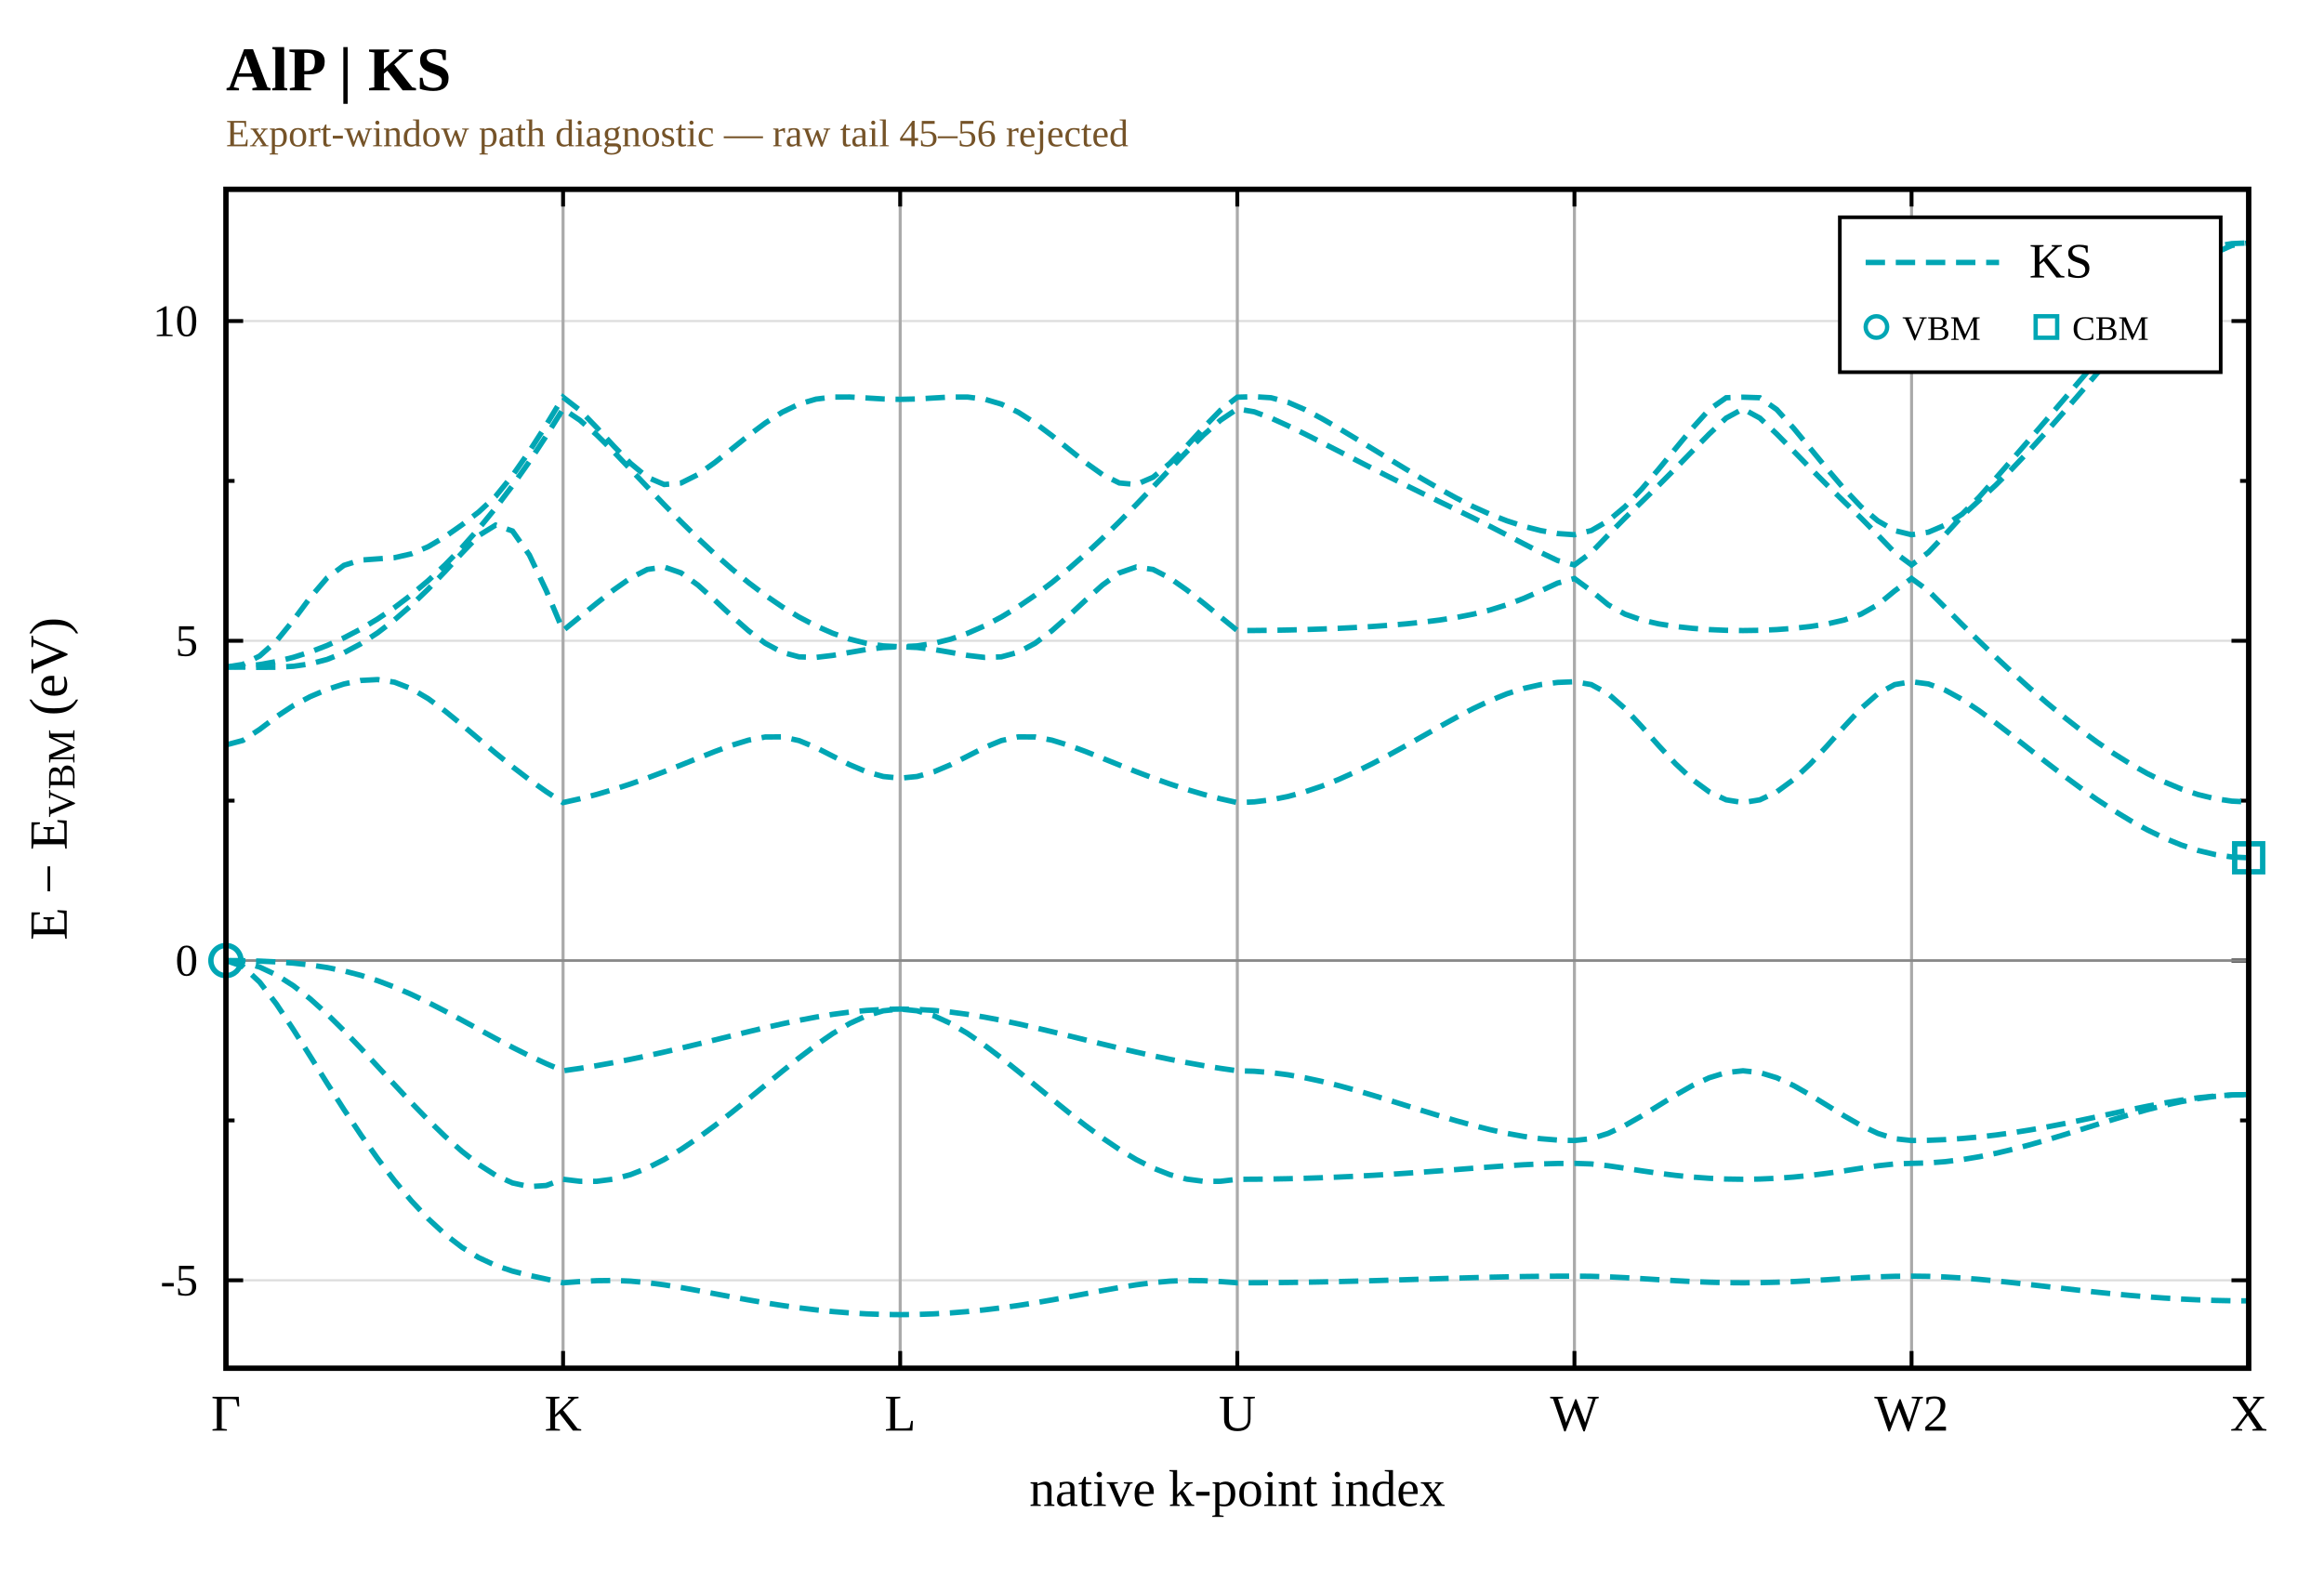
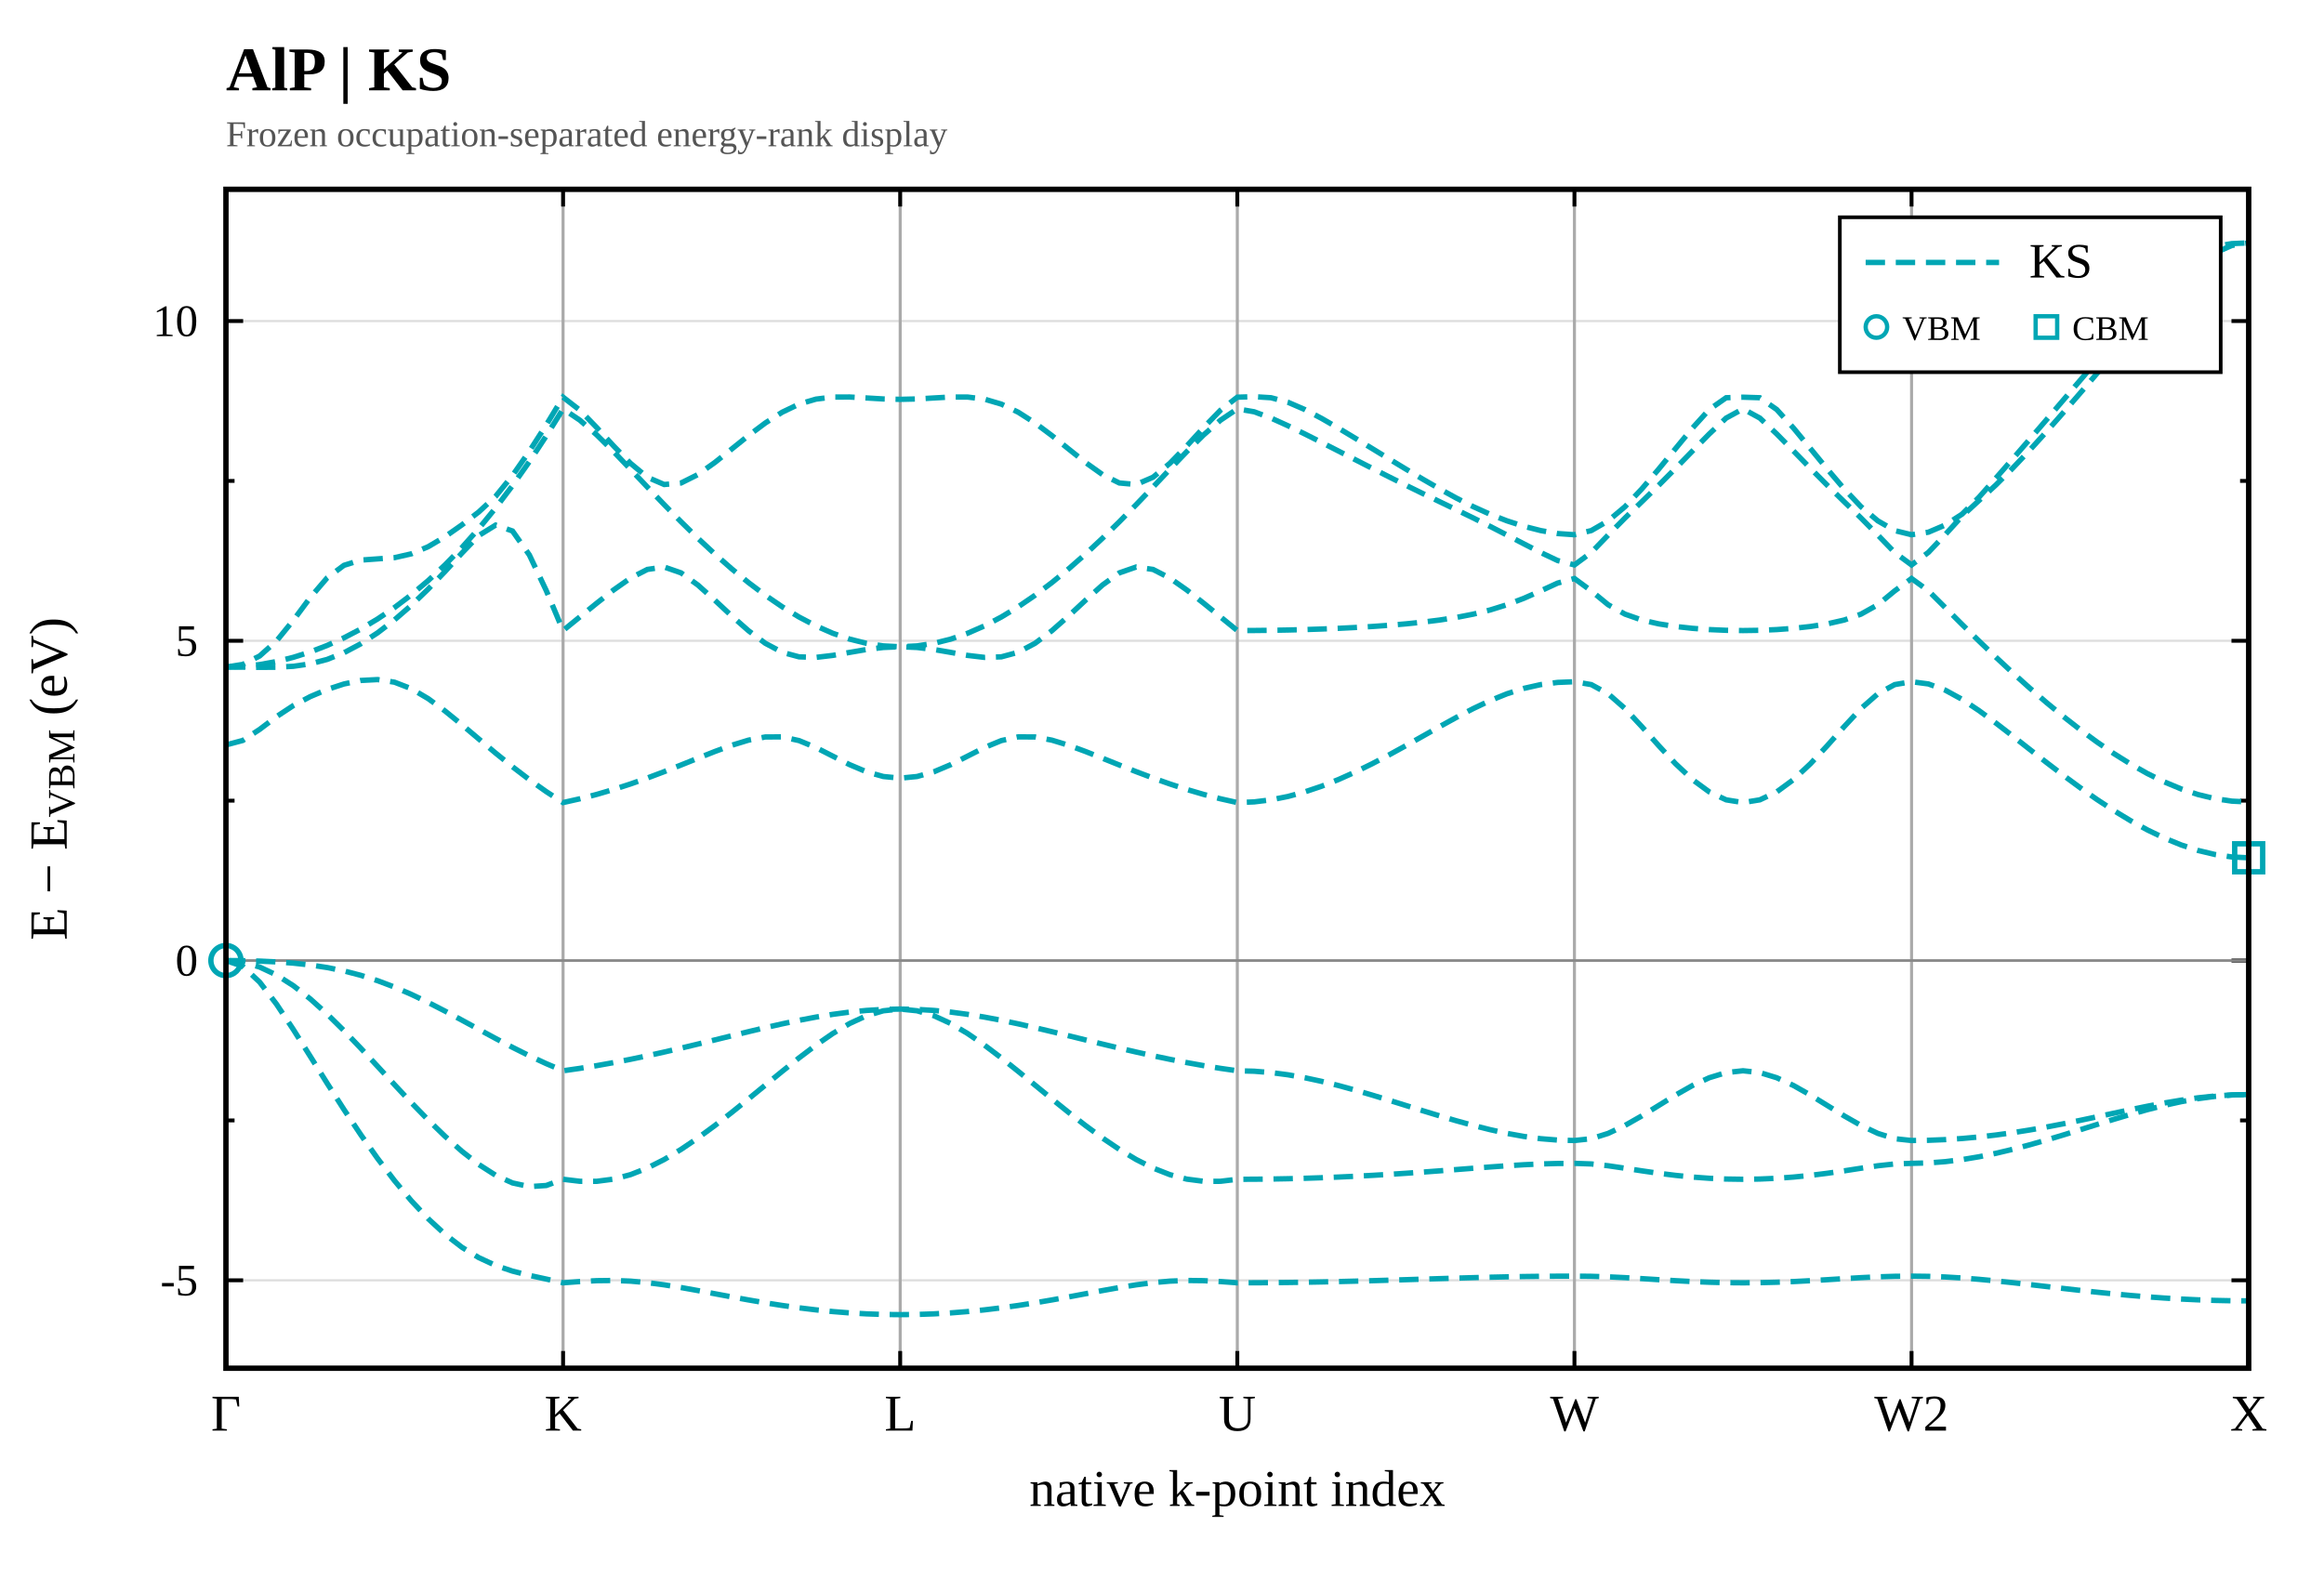
<svg xmlns="http://www.w3.org/2000/svg" width="1080" height="740" viewBox="0 0 1080 740">
  <rect width="100%" height="100%" fill="white" />
  <text x="105" y="42" font-family="Times New Roman, DejaVu Serif, serif" font-size="29" font-weight="bold">AlP | KS</text>
  <defs>
    <clipPath id="frontier-clip">
      <rect x="105" y="88" width="940" height="548" />
    </clipPath>
  </defs>
-   <text id="diagnostic-warning" x="105" y="68" font-family="Times New Roman, DejaVu Serif, serif" font-size="18" fill="#755328">Export-window path diagnostic — raw tail 45–56 rejected</text>
+   <text x="105" y="68" font-family="Times New Roman, DejaVu Serif, serif" font-size="17" fill="#555555">Frozen occupation-separated energy-rank display</text>
  <line x1="105" y1="595.122" x2="1045" y2="595.122" stroke="#dddddd" stroke-width="1" />
  <text x="92" y="602.122" text-anchor="end" font-family="Times New Roman, DejaVu Serif, serif" font-size="21">-5</text>
  <line x1="105" y1="595.122" x2="113" y2="595.122" stroke="black" stroke-width="1.8" />
  <line x1="1045" y1="595.122" x2="1037" y2="595.122" stroke="black" stroke-width="1.8" />
  <line x1="105" y1="520.807" x2="109" y2="520.807" stroke="black" stroke-width="1.8" />
  <line x1="1045" y1="520.807" x2="1041" y2="520.807" stroke="black" stroke-width="1.8" />
  <line x1="105" y1="446.492" x2="1045" y2="446.492" stroke="#dddddd" stroke-width="1" />
  <text x="92" y="453.492" text-anchor="end" font-family="Times New Roman, DejaVu Serif, serif" font-size="21">0</text>
  <line x1="105" y1="446.492" x2="113" y2="446.492" stroke="black" stroke-width="1.8" />
  <line x1="1045" y1="446.492" x2="1037" y2="446.492" stroke="black" stroke-width="1.8" />
  <line x1="105" y1="372.177" x2="109" y2="372.177" stroke="black" stroke-width="1.8" />
  <line x1="1045" y1="372.177" x2="1041" y2="372.177" stroke="black" stroke-width="1.8" />
  <line x1="105" y1="297.862" x2="1045" y2="297.862" stroke="#dddddd" stroke-width="1" />
  <text x="92" y="304.862" text-anchor="end" font-family="Times New Roman, DejaVu Serif, serif" font-size="21">5</text>
  <line x1="105" y1="297.862" x2="113" y2="297.862" stroke="black" stroke-width="1.8" />
  <line x1="1045" y1="297.862" x2="1037" y2="297.862" stroke="black" stroke-width="1.8" />
  <line x1="105" y1="223.548" x2="109" y2="223.548" stroke="black" stroke-width="1.8" />
  <line x1="1045" y1="223.548" x2="1041" y2="223.548" stroke="black" stroke-width="1.8" />
  <line x1="105" y1="149.233" x2="1045" y2="149.233" stroke="#dddddd" stroke-width="1" />
  <text x="92" y="156.233" text-anchor="end" font-family="Times New Roman, DejaVu Serif, serif" font-size="21">10</text>
  <line x1="105" y1="149.233" x2="113" y2="149.233" stroke="black" stroke-width="1.8" />
  <line x1="1045" y1="149.233" x2="1037" y2="149.233" stroke="black" stroke-width="1.8" />
  <line x1="105.000" y1="88" x2="105.000" y2="636" stroke="#aaaaaa" stroke-width="1.4" />
  <text x="105.000" y="665" text-anchor="middle" font-family="Times New Roman, DejaVu Serif, serif" font-size="24">Γ</text>
  <line x1="105.000" y1="88" x2="105.000" y2="96" stroke="black" stroke-width="1.8" />
  <line x1="105.000" y1="636" x2="105.000" y2="628" stroke="black" stroke-width="1.8" />
  <line x1="261.667" y1="88" x2="261.667" y2="636" stroke="#aaaaaa" stroke-width="1.4" />
  <text x="261.667" y="665" text-anchor="middle" font-family="Times New Roman, DejaVu Serif, serif" font-size="24">K</text>
  <line x1="261.667" y1="88" x2="261.667" y2="96" stroke="black" stroke-width="1.8" />
  <line x1="261.667" y1="636" x2="261.667" y2="628" stroke="black" stroke-width="1.8" />
  <line x1="418.333" y1="88" x2="418.333" y2="636" stroke="#aaaaaa" stroke-width="1.4" />
  <text x="418.333" y="665" text-anchor="middle" font-family="Times New Roman, DejaVu Serif, serif" font-size="24">L</text>
  <line x1="418.333" y1="88" x2="418.333" y2="96" stroke="black" stroke-width="1.8" />
  <line x1="418.333" y1="636" x2="418.333" y2="628" stroke="black" stroke-width="1.8" />
  <line x1="575.000" y1="88" x2="575.000" y2="636" stroke="#aaaaaa" stroke-width="1.4" />
  <text x="575.000" y="665" text-anchor="middle" font-family="Times New Roman, DejaVu Serif, serif" font-size="24">U</text>
  <line x1="575.000" y1="88" x2="575.000" y2="96" stroke="black" stroke-width="1.8" />
  <line x1="575.000" y1="636" x2="575.000" y2="628" stroke="black" stroke-width="1.8" />
  <line x1="731.667" y1="88" x2="731.667" y2="636" stroke="#aaaaaa" stroke-width="1.4" />
  <text x="731.667" y="665" text-anchor="middle" font-family="Times New Roman, DejaVu Serif, serif" font-size="24">W</text>
  <line x1="731.667" y1="88" x2="731.667" y2="96" stroke="black" stroke-width="1.8" />
  <line x1="731.667" y1="636" x2="731.667" y2="628" stroke="black" stroke-width="1.8" />
  <line x1="888.333" y1="88" x2="888.333" y2="636" stroke="#aaaaaa" stroke-width="1.4" />
  <text x="888.333" y="665" text-anchor="middle" font-family="Times New Roman, DejaVu Serif, serif" font-size="24">W2</text>
  <line x1="888.333" y1="88" x2="888.333" y2="96" stroke="black" stroke-width="1.8" />
  <line x1="888.333" y1="636" x2="888.333" y2="628" stroke="black" stroke-width="1.8" />
  <line x1="1045.000" y1="88" x2="1045.000" y2="636" stroke="#aaaaaa" stroke-width="1.4" />
  <text x="1045.000" y="665" text-anchor="middle" font-family="Times New Roman, DejaVu Serif, serif" font-size="24">X</text>
  <line x1="1045.000" y1="88" x2="1045.000" y2="96" stroke="black" stroke-width="1.8" />
  <line x1="1045.000" y1="636" x2="1045.000" y2="628" stroke="black" stroke-width="1.8" />
  <line x1="105" y1="446.492" x2="1045" y2="446.492" stroke="#888888" stroke-width="1.2" />
  <path id="KS-rank-1" d="M105.000,446.492 L112.833,449.203 L120.667,456.515 L128.500,466.775 L136.333,478.574 L144.167,491.000 L152.000,503.500 L159.833,515.732 L167.667,527.468 L175.500,538.540 L183.333,548.817 L191.167,558.180 L199.000,566.523 L206.833,573.751 L214.667,579.785 L222.500,584.593 L230.333,588.225 L238.167,590.862 L246.000,592.836 L253.833,594.548 L261.667,596.289 L269.500,595.712 L277.333,595.301 L285.167,595.209 L293.000,595.515 L300.833,596.213 L308.667,597.238 L316.500,598.499 L324.333,599.902 L332.167,601.369 L340.000,602.838 L347.833,604.259 L355.667,605.597 L363.500,606.825 L371.333,607.920 L379.167,608.869 L387.000,609.659 L394.833,610.281 L402.667,610.730 L410.500,611.001 L418.333,611.091 L426.167,611.001 L434.000,610.730 L441.833,610.281 L449.667,609.659 L457.500,608.869 L465.333,607.920 L473.167,606.825 L481.000,605.597 L488.833,604.259 L496.667,602.838 L504.500,601.369 L512.333,599.902 L520.167,598.499 L528.000,597.238 L535.833,596.213 L543.667,595.515 L551.500,595.209 L559.333,595.301 L567.167,595.712 L575.000,596.289 L582.833,596.272 L590.667,596.223 L598.500,596.140 L606.333,596.027 L614.167,595.885 L622.000,595.715 L629.833,595.523 L637.667,595.310 L645.500,595.081 L653.333,594.841 L661.167,594.596 L669.000,594.352 L676.833,594.115 L684.667,593.892 L692.500,593.691 L700.333,593.517 L708.167,593.377 L716.000,593.275 L723.833,593.214 L731.667,593.194 L739.500,593.275 L747.333,593.517 L755.167,593.892 L763.000,594.352 L770.833,594.841 L778.667,595.310 L786.500,595.715 L794.333,596.027 L802.167,596.223 L810.000,596.289 L817.833,596.223 L825.667,596.027 L833.500,595.715 L841.333,595.310 L849.167,594.841 L857.000,594.352 L864.833,593.892 L872.667,593.517 L880.500,593.275 L888.333,593.194 L896.167,593.293 L904.000,593.585 L911.833,594.052 L919.667,594.669 L927.500,595.405 L935.333,596.228 L943.167,597.107 L951.000,598.012 L958.833,598.920 L966.667,599.806 L974.500,600.654 L982.333,601.446 L990.167,602.171 L998.000,602.818 L1005.833,603.378 L1013.667,603.844 L1021.500,604.212 L1029.333,604.477 L1037.167,604.638 L1045.000,604.692" fill="none" stroke="#00A6B4" stroke-width="2.5" stroke-dasharray="9 5" clip-path="url(#frontier-clip)" />
  <path id="KS-rank-2" d="M105.000,446.492 L112.833,447.255 L120.667,449.518 L128.500,453.205 L136.333,458.192 L144.167,464.306 L152.000,471.341 L159.833,479.069 L167.667,487.262 L175.500,495.703 L183.333,504.194 L191.167,512.553 L199.000,520.613 L206.833,528.210 L214.667,535.171 L222.500,541.290 L230.333,546.306 L238.167,549.873 L246.000,551.583 L253.833,551.062 L261.667,548.169 L269.500,549.102 L277.333,549.113 L285.167,548.095 L293.000,546.018 L300.833,542.939 L308.667,538.976 L316.500,534.273 L324.333,528.977 L332.167,523.221 L340.000,517.129 L347.833,510.816 L355.667,504.396 L363.500,497.993 L371.333,491.746 L379.167,485.819 L387.000,480.412 L394.833,475.767 L402.667,472.154 L410.500,469.846 L418.333,469.049 L426.167,469.846 L434.000,472.154 L441.833,475.767 L449.667,480.412 L457.500,485.819 L465.333,491.746 L473.167,497.993 L481.000,504.396 L488.833,510.816 L496.667,517.129 L504.500,523.221 L512.333,528.977 L520.167,534.273 L528.000,538.976 L535.833,542.939 L543.667,546.018 L551.500,548.095 L559.333,549.113 L567.167,549.102 L575.000,548.169 L582.833,548.140 L590.667,548.053 L598.500,547.908 L606.333,547.706 L614.167,547.448 L622.000,547.135 L629.833,546.769 L637.667,546.352 L645.500,545.887 L653.333,545.378 L661.167,544.830 L669.000,544.251 L676.833,543.649 L684.667,543.040 L692.500,542.443 L700.333,541.886 L708.167,541.405 L716.000,541.042 L723.833,540.829 L731.667,540.766 L739.500,541.042 L747.333,541.886 L755.167,543.040 L763.000,544.251 L770.833,545.378 L778.667,546.352 L786.500,547.135 L794.333,547.706 L802.167,548.053 L810.000,548.169 L817.833,548.053 L825.667,547.706 L833.500,547.135 L841.333,546.352 L849.167,545.378 L857.000,544.251 L864.833,543.040 L872.667,541.886 L880.500,541.042 L888.333,540.766 L896.167,540.566 L904.000,539.975 L911.833,539.012 L919.667,537.708 L927.500,536.104 L935.333,534.243 L943.167,532.169 L951.000,529.931 L958.833,527.575 L966.667,525.151 L974.500,522.707 L982.333,520.295 L990.167,517.970 L998.000,515.789 L1005.833,513.809 L1013.667,512.088 L1021.500,510.683 L1029.333,509.640 L1037.167,508.999 L1045.000,508.782" fill="none" stroke="#00A6B4" stroke-width="2.5" stroke-dasharray="9 5" clip-path="url(#frontier-clip)" />
  <path id="KS-rank-3" d="M105.000,446.492 L112.833,446.555 L120.667,446.754 L128.500,447.120 L136.333,447.698 L144.167,448.549 L152.000,449.738 L159.833,451.326 L167.667,453.359 L175.500,455.863 L183.333,458.831 L191.167,462.226 L199.000,465.980 L206.833,470.006 L214.667,474.206 L222.500,478.475 L230.333,482.716 L238.167,486.837 L246.000,490.757 L253.833,494.408 L261.667,497.731 L269.500,496.608 L277.333,495.340 L285.167,493.936 L293.000,492.406 L300.833,490.763 L308.667,489.023 L316.500,487.202 L324.333,485.321 L332.167,483.402 L340.000,481.472 L347.833,479.559 L355.667,477.698 L363.500,475.922 L371.333,474.271 L379.167,472.784 L387.000,471.500 L394.833,470.455 L402.667,469.683 L410.500,469.209 L418.333,469.049 L426.167,469.209 L434.000,469.683 L441.833,470.455 L449.667,471.500 L457.500,472.784 L465.333,474.271 L473.167,475.922 L481.000,477.698 L488.833,479.559 L496.667,481.472 L504.500,483.402 L512.333,485.321 L520.167,487.202 L528.000,489.023 L535.833,490.763 L543.667,492.406 L551.500,493.936 L559.333,495.340 L567.167,496.608 L575.000,497.731 L582.833,497.943 L590.667,498.571 L598.500,499.591 L606.333,500.966 L614.167,502.651 L622.000,504.592 L629.833,506.737 L637.667,509.031 L645.500,511.423 L653.333,513.862 L661.167,516.300 L669.000,518.691 L676.833,520.988 L684.667,523.145 L692.500,525.113 L700.333,526.836 L708.167,528.255 L716.000,529.306 L723.833,529.941 L731.667,530.147 L739.500,529.306 L747.333,526.836 L755.167,523.145 L763.000,518.691 L770.833,513.862 L778.667,509.031 L786.500,504.592 L794.333,500.966 L802.167,498.571 L810.000,497.731 L817.833,498.571 L825.667,500.966 L833.500,504.592 L841.333,509.031 L849.167,513.862 L857.000,518.691 L864.833,523.145 L872.667,526.836 L880.500,529.306 L888.333,530.147 L896.167,530.042 L904.000,529.729 L911.833,529.211 L919.667,528.496 L927.500,527.591 L935.333,526.511 L943.167,525.270 L951.000,523.886 L958.833,522.384 L966.667,520.788 L974.500,519.132 L982.333,517.451 L990.167,515.788 L998.000,514.188 L1005.833,512.703 L1013.667,511.386 L1021.500,510.291 L1029.333,509.468 L1037.167,508.956 L1045.000,508.782" fill="none" stroke="#00A6B4" stroke-width="2.5" stroke-dasharray="9 5" clip-path="url(#frontier-clip)" />
  <path id="KS-rank-4" d="M105.000,346.276 L112.833,344.186 L120.667,339.045 L128.500,333.128 L136.333,327.966 L144.167,323.816 L152.000,320.493 L159.833,317.940 L167.667,316.298 L175.500,315.891 L183.333,317.109 L191.167,320.136 L199.000,324.758 L206.833,330.503 L214.667,336.880 L222.500,343.494 L230.333,350.068 L238.167,356.412 L246.000,362.402 L253.833,367.964 L261.667,373.063 L269.500,371.300 L277.333,369.263 L285.167,366.962 L293.000,364.416 L300.833,361.648 L308.667,358.693 L316.500,355.602 L324.333,352.446 L332.167,349.336 L340.000,346.444 L347.833,344.047 L355.667,342.566 L363.500,342.527 L371.333,344.254 L379.167,347.482 L387.000,351.471 L394.833,355.438 L402.667,358.753 L410.500,360.946 L418.333,361.714 L426.167,360.946 L434.000,358.753 L441.833,355.438 L449.667,351.471 L457.500,347.482 L465.333,344.254 L473.167,342.527 L481.000,342.566 L488.833,344.047 L496.667,346.444 L504.500,349.336 L512.333,352.446 L520.167,355.602 L528.000,358.693 L535.833,361.648 L543.667,364.416 L551.500,366.962 L559.333,369.263 L567.167,371.300 L575.000,373.063 L582.833,372.744 L590.667,371.792 L598.500,370.233 L606.333,368.107 L614.167,365.463 L622.000,362.358 L629.833,358.853 L637.667,355.013 L645.500,350.907 L653.333,346.609 L661.167,342.201 L669.000,337.778 L676.833,333.454 L684.667,329.362 L692.500,325.653 L700.333,322.483 L708.167,319.982 L716.000,318.224 L723.833,317.213 L731.667,316.894 L739.500,318.224 L747.333,322.483 L755.167,329.362 L763.000,337.778 L770.833,346.609 L778.667,355.013 L786.500,362.358 L794.333,368.107 L802.167,371.792 L810.000,373.063 L817.833,371.792 L825.667,368.107 L833.500,362.358 L841.333,355.013 L849.167,346.609 L857.000,337.778 L864.833,329.362 L872.667,322.483 L880.500,318.224 L888.333,316.894 L896.167,317.921 L904.000,320.806 L911.833,325.094 L919.667,330.310 L927.500,336.078 L935.333,342.128 L943.167,348.276 L951.000,354.388 L958.833,360.368 L966.667,366.135 L974.500,371.623 L982.333,376.771 L990.167,381.520 L998.000,385.809 L1005.833,389.581 L1013.667,392.775 L1021.500,395.333 L1029.333,397.204 L1037.167,398.345 L1045.000,398.728" fill="none" stroke="#00A6B4" stroke-width="2.5" stroke-dasharray="9 5" clip-path="url(#frontier-clip)" />
  <path id="KS-rank-5" d="M105.000,310.069 L112.833,310.116 L120.667,310.200 L128.500,310.152 L136.333,309.709 L144.167,308.584 L152.000,306.531 L159.833,303.418 L167.667,299.256 L175.500,294.136 L183.333,288.146 L191.167,281.349 L199.000,273.811 L206.833,265.638 L214.667,257.075 L222.500,248.934 L230.333,244.080 L238.167,246.825 L246.000,257.961 L253.833,274.468 L261.667,293.103 L269.500,286.734 L277.333,280.370 L285.167,274.227 L293.000,268.720 L300.833,264.693 L308.667,263.565 L316.500,266.293 L324.333,271.952 L332.167,278.968 L340.000,286.275 L347.833,293.171 L355.667,299.028 L363.500,303.210 L371.333,305.324 L379.167,305.579 L387.000,304.656 L394.833,303.258 L402.667,301.913 L410.500,300.969 L418.333,300.632 L426.167,300.969 L434.000,301.913 L441.833,303.258 L449.667,304.656 L457.500,305.579 L465.333,305.324 L473.167,303.210 L481.000,299.028 L488.833,293.171 L496.667,286.275 L504.500,278.968 L512.333,271.952 L520.167,266.293 L528.000,263.565 L535.833,264.693 L543.667,268.720 L551.500,274.227 L559.333,280.370 L567.167,286.734 L575.000,293.103 L582.833,293.075 L590.667,292.991 L598.500,292.850 L606.333,292.651 L614.167,292.392 L622.000,292.070 L629.833,291.680 L637.667,291.213 L645.500,290.657 L653.333,289.994 L661.167,289.194 L669.000,288.216 L676.833,287.002 L684.667,285.472 L692.500,283.533 L700.333,281.096 L708.167,278.115 L716.000,274.652 L723.833,271.045 L731.667,268.921 L739.500,274.652 L747.333,281.096 L755.167,285.472 L763.000,288.216 L770.833,289.994 L778.667,291.213 L786.500,292.070 L794.333,292.651 L802.167,292.991 L810.000,293.103 L817.833,292.991 L825.667,292.651 L833.500,292.070 L841.333,291.213 L849.167,289.994 L857.000,288.216 L864.833,285.472 L872.667,281.096 L880.500,274.652 L888.333,268.921 L896.167,274.611 L904.000,282.439 L911.833,290.273 L919.667,297.963 L927.500,305.462 L935.333,312.742 L943.167,319.777 L951.000,326.542 L958.833,333.008 L966.667,339.144 L974.500,344.915 L982.333,350.280 L990.167,355.195 L998.000,359.611 L1005.833,363.477 L1013.667,366.739 L1021.500,369.343 L1029.333,371.243 L1037.167,372.400 L1045.000,372.788" fill="none" stroke="#00A6B4" stroke-width="2.5" stroke-dasharray="9 5" clip-path="url(#frontier-clip)" />
  <path id="KS-rank-6" d="M105.000,310.069 L112.833,309.780 L120.667,308.920 L128.500,307.501 L136.333,305.540 L144.167,303.051 L152.000,300.037 L159.833,296.489 L167.667,292.386 L175.500,287.700 L183.333,282.402 L191.167,276.464 L199.000,269.857 L206.833,262.550 L214.667,254.507 L222.500,245.700 L230.333,236.109 L238.167,225.728 L246.000,214.569 L253.833,202.662 L261.667,190.061 L269.500,195.335 L277.333,202.175 L285.167,209.939 L293.000,218.118 L300.833,226.395 L308.667,234.577 L316.500,242.541 L324.333,250.204 L332.167,257.502 L340.000,264.383 L347.833,270.799 L355.667,276.705 L363.500,282.057 L371.333,286.812 L379.167,290.927 L387.000,294.362 L394.833,297.078 L402.667,299.044 L410.500,300.233 L418.333,300.632 L426.167,300.233 L434.000,299.044 L441.833,297.078 L449.667,294.362 L457.500,290.927 L465.333,286.812 L473.167,282.057 L481.000,276.705 L488.833,270.799 L496.667,264.383 L504.500,257.502 L512.333,250.204 L520.167,242.541 L528.000,234.577 L535.833,226.395 L543.667,218.118 L551.500,209.939 L559.333,202.175 L567.167,195.335 L575.000,190.061 L582.833,191.404 L590.667,194.338 L598.500,197.883 L606.333,201.702 L614.167,205.651 L622.000,209.659 L629.833,213.681 L637.667,217.685 L645.500,221.649 L653.333,225.557 L661.167,229.403 L669.000,233.195 L676.833,236.966 L684.667,240.778 L692.500,244.694 L700.333,248.723 L708.167,252.805 L716.000,256.831 L723.833,260.546 L731.667,262.597 L739.500,256.831 L747.333,248.723 L755.167,240.778 L763.000,233.195 L770.833,225.557 L778.667,217.685 L786.500,209.659 L794.333,201.702 L802.167,194.338 L810.000,190.061 L817.833,194.338 L825.667,201.702 L833.500,209.659 L841.333,217.685 L849.167,225.557 L857.000,233.195 L864.833,240.778 L872.667,248.723 L880.500,256.831 L888.333,262.597 L896.167,256.758 L904.000,248.479 L911.833,239.892 L919.667,232.659 L927.500,225.456 L935.333,217.619 L943.167,209.322 L951.000,200.686 L958.833,191.802 L966.667,182.748 L974.500,173.595 L982.333,164.421 L990.167,155.318 L998.000,146.408 L1005.833,137.866 L1013.667,129.946 L1021.500,123.019 L1029.333,117.572 L1037.167,114.097 L1045.000,112.909" fill="none" stroke="#00A6B4" stroke-width="2.5" stroke-dasharray="9 5" clip-path="url(#frontier-clip)" />
  <path id="KS-rank-7" d="M105.000,310.069 L112.833,308.842 L120.667,304.922 L128.500,297.930 L136.333,288.307 L144.167,277.766 L152.000,268.635 L159.833,262.782 L167.667,260.351 L175.500,259.785 L183.333,259.213 L191.167,257.439 L199.000,254.115 L206.833,249.469 L214.667,243.970 L222.500,237.971 L230.333,230.698 L238.167,221.036 L246.000,209.773 L253.833,197.554 L261.667,184.628 L269.500,190.695 L277.333,198.763 L285.167,207.308 L293.000,215.353 L300.833,221.830 L308.667,225.218 L316.500,224.507 L324.333,220.589 L332.167,215.001 L340.000,208.759 L347.833,202.472 L355.667,196.609 L363.500,191.605 L371.333,187.847 L379.167,185.536 L387.000,184.565 L394.833,184.546 L402.667,184.986 L410.500,185.445 L418.333,185.631 L426.167,185.445 L434.000,184.986 L441.833,184.546 L449.667,184.565 L457.500,185.536 L465.333,187.847 L473.167,191.605 L481.000,196.609 L488.833,202.472 L496.667,208.759 L504.500,215.001 L512.333,220.589 L520.167,224.507 L528.000,225.218 L535.833,221.830 L543.667,215.353 L551.500,207.308 L559.333,198.763 L567.167,190.695 L575.000,184.628 L582.833,184.389 L590.667,184.878 L598.500,186.969 L606.333,190.353 L614.167,194.487 L622.000,199.009 L629.833,203.718 L637.667,208.503 L645.500,213.296 L653.333,218.047 L661.167,222.711 L669.000,227.233 L676.833,231.538 L684.667,235.520 L692.500,239.066 L700.333,242.111 L708.167,244.639 L716.000,246.632 L723.833,248.010 L731.667,248.558 L739.500,246.632 L747.333,242.111 L755.167,235.520 L763.000,227.233 L770.833,218.047 L778.667,208.503 L786.500,199.009 L794.333,190.353 L802.167,184.878 L810.000,184.628 L817.833,184.878 L825.667,190.353 L833.500,199.009 L841.333,208.503 L849.167,218.047 L857.000,227.233 L864.833,235.520 L872.667,242.111 L880.500,246.632 L888.333,248.558 L896.167,247.378 L904.000,244.035 L911.833,238.973 L919.667,231.143 L927.500,222.274 L935.333,213.307 L943.167,204.260 L951.000,195.148 L958.833,185.989 L966.667,176.803 L974.500,167.615 L982.333,158.458 L990.167,149.383 L998.000,140.475 L1005.833,131.904 L1013.667,124.073 L1021.500,117.936 L1029.333,114.544 L1037.167,113.234 L1045.000,112.909" fill="none" stroke="#00A6B4" stroke-width="2.5" stroke-dasharray="9 5" clip-path="url(#frontier-clip)" />
  <circle id="KS-VBM-1" cx="105.000" cy="446.492" r="7" fill="none" stroke="#00A6B4" stroke-width="2.5" />
  <rect id="KS-CBM-1" x="1038.500" y="392.228" width="13" height="13" fill="none" stroke="#00A6B4" stroke-width="2.5" />
  <rect x="105" y="88" width="940" height="548" fill="none" stroke="black" stroke-width="2.5" />
  <text x="575.0" y="700" text-anchor="middle" font-family="Times New Roman, DejaVu Serif, serif" font-size="24">native k-point index</text>
  <text x="31" y="362.0" text-anchor="middle" transform="rotate(-90 31 362.0)" font-family="Times New Roman, DejaVu Serif, serif" font-size="25">E − E<tspan baseline-shift="sub" font-size="18">VBM</tspan> (eV)</text>
  <rect x="855" y="101" width="177" height="72" fill="white" stroke="black" stroke-width="1.7" />
  <line x1="867" y1="122" x2="929" y2="122" stroke="#00A6B4" stroke-width="2.5" stroke-dasharray="9 5" />
  <text x="943" y="129" font-family="Times New Roman, DejaVu Serif, serif" font-size="23">KS</text>
  <circle cx="872" cy="152" r="5" fill="none" stroke="#00A6B4" stroke-width="2" />
  <text x="884" y="158" font-family="Times New Roman, DejaVu Serif, serif" font-size="16">VBM</text>
  <rect x="946" y="147" width="10" height="10" fill="none" stroke="#00A6B4" stroke-width="2" />
  <text x="963" y="158" font-family="Times New Roman, DejaVu Serif, serif" font-size="16">CBM</text>
</svg>
